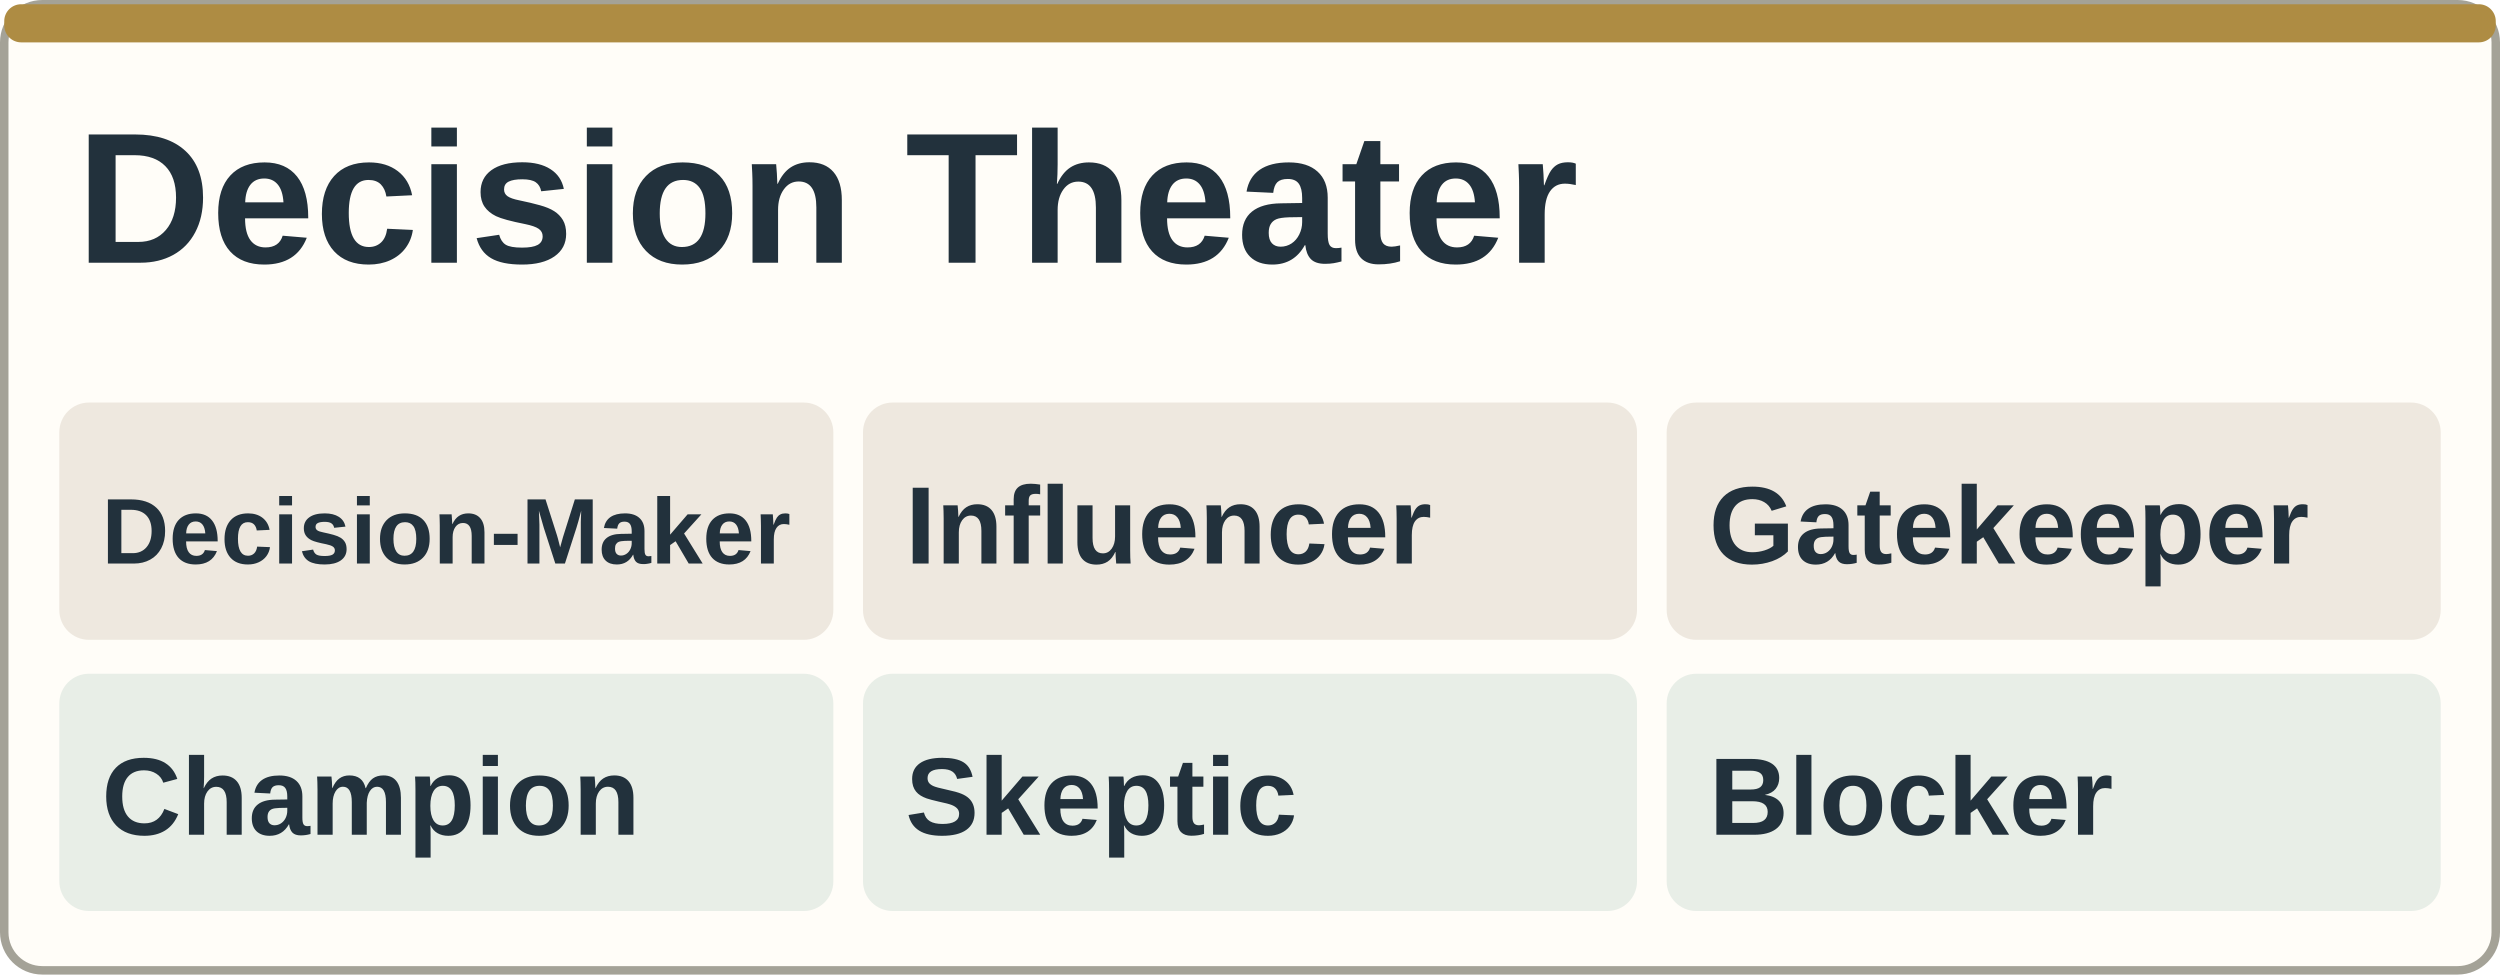
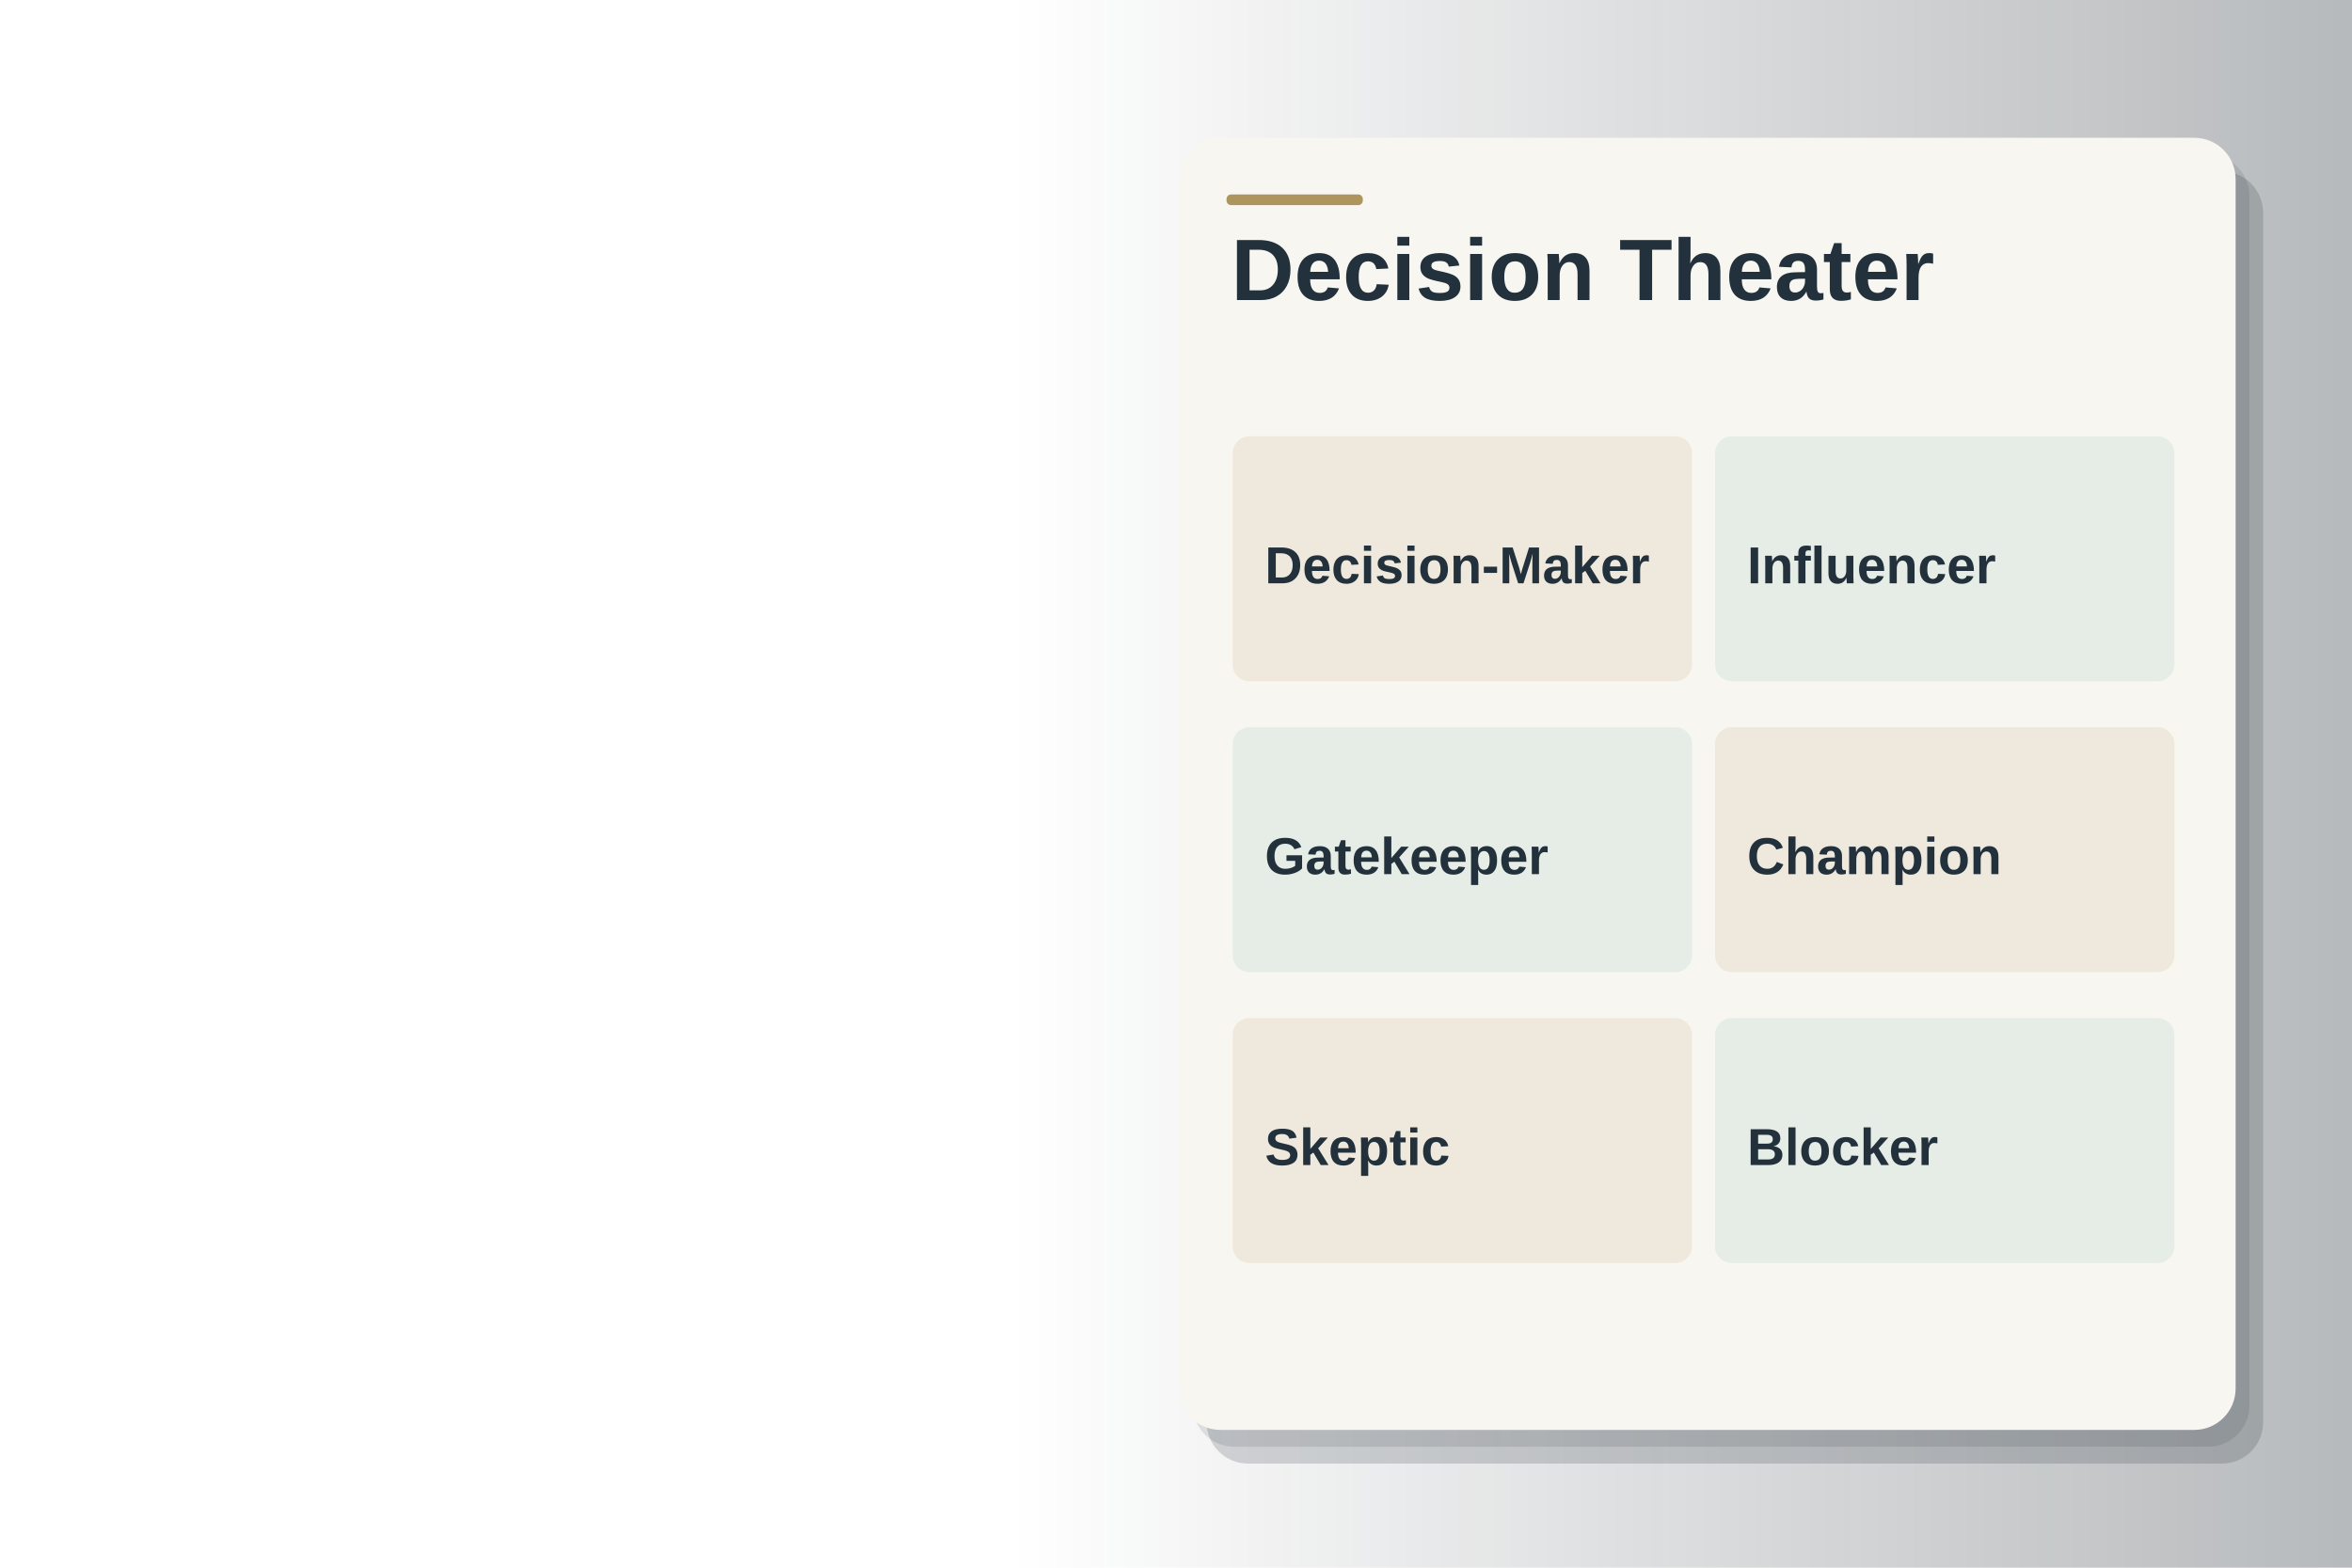
- <svg xmlns="http://www.w3.org/2000/svg" width="590" height="230" viewBox="0 0 590 230">
-   <rect x="1" y="1" width="588" height="228" rx="9" fill="#fffdf8" fill-opacity=".97" stroke="#a4a297" stroke-width="2" />
-   <rect x="1" y="1" width="588" height="9" rx="4" fill="#ae8c43" />
-   <text x="18" y="62" font-family="Arial,sans-serif" font-size="44" font-weight="700" fill="#22313c">Decision Theater</text>
-   <rect x="14" y="95" width="182.667" height="56" rx="7" fill="#eee8df" />
-   <text x="24" y="133" font-family="Arial,sans-serif" font-size="22" font-weight="700" fill="#22313c">Decision-Maker</text>
-   <rect x="203.667" y="95" width="182.667" height="56" rx="7" fill="#eee8df" />
-   <text x="213.667" y="133" font-family="Arial,sans-serif" font-size="26" font-weight="700" fill="#22313c">Influencer</text>
-   <rect x="393.333" y="95" width="182.667" height="56" rx="7" fill="#eee8df" />
-   <text x="403.333" y="133" font-family="Arial,sans-serif" font-size="26" font-weight="700" fill="#22313c">Gatekeeper</text>
-   <rect x="14" y="159" width="182.667" height="56" rx="7" fill="#e8eee7" />
-   <text x="24" y="197" font-family="Arial,sans-serif" font-size="26" font-weight="700" fill="#22313c">Champion</text>
-   <rect x="203.667" y="159" width="182.667" height="56" rx="7" fill="#e8eee7" />
-   <text x="213.667" y="197" font-family="Arial,sans-serif" font-size="26" font-weight="700" fill="#22313c">Skeptic</text>
-   <rect x="393.333" y="159" width="182.667" height="56" rx="7" fill="#e8eee7" />
-   <text x="403.333" y="197" font-family="Arial,sans-serif" font-size="26" font-weight="700" fill="#22313c">Blocker</text>
+ <svg xmlns="http://www.w3.org/2000/svg" width="1536" height="1024" viewBox="0 0 1536 1024">
+   <defs>
+     <linearGradient id="fade" x1="0" x2="1536" y1="0" y2="0" gradientUnits="userSpaceOnUse">
+       <stop offset="0%" stop-color="#0f1820" stop-opacity="0" />
+       <stop offset="43%" stop-color="#0f1820" stop-opacity="0" />
+       <stop offset="100%" stop-color="#0f1820" stop-opacity=".3" />
+     </linearGradient>
+   </defs>
+   <rect width="1536" height="1024" fill="url(#fade)" />
+   <rect x="788" y="112" width="690" height="844" rx="27" fill="#13202a" fill-opacity=".17" />
+   <rect x="779" y="101" width="690" height="844" rx="27" fill="#13202a" fill-opacity=".11" />
+   <rect x="770" y="90" width="690" height="844" rx="27" fill="#f8f6f0" />
+   <rect x="801" y="127" width="89" height="7" rx="3" fill="#ae955e" />
+   <text x="804" y="196" font-family="Arial,sans-serif" font-size="57" font-weight="700" fill="#22313c">Decision Theater</text>
+   <rect x="805" y="285" width="300" height="160" rx="11" fill="#efe8dd" />
+   <text x="826" y="381" font-family="Arial,sans-serif" font-size="34" font-weight="700" fill="#22313c">Decision-Maker</text>
+   <rect x="1120" y="285" width="300" height="160" rx="11" fill="#e6ede7" />
+   <text x="1141" y="381" font-family="Arial,sans-serif" font-size="34" font-weight="700" fill="#22313c">Influencer</text>
+   <rect x="805" y="475" width="300" height="160" rx="11" fill="#e6ede7" />
+   <text x="826" y="571" font-family="Arial,sans-serif" font-size="34" font-weight="700" fill="#22313c">Gatekeeper</text>
+   <rect x="1120" y="475" width="300" height="160" rx="11" fill="#efe8dd" />
+   <text x="1141" y="571" font-family="Arial,sans-serif" font-size="34" font-weight="700" fill="#22313c">Champion</text>
+   <rect x="805" y="665" width="300" height="160" rx="11" fill="#efe8dd" />
+   <text x="826" y="761" font-family="Arial,sans-serif" font-size="34" font-weight="700" fill="#22313c">Skeptic</text>
+   <rect x="1120" y="665" width="300" height="160" rx="11" fill="#e6ede7" />
+   <text x="1141" y="761" font-family="Arial,sans-serif" font-size="34" font-weight="700" fill="#22313c">Blocker</text>
</svg>
